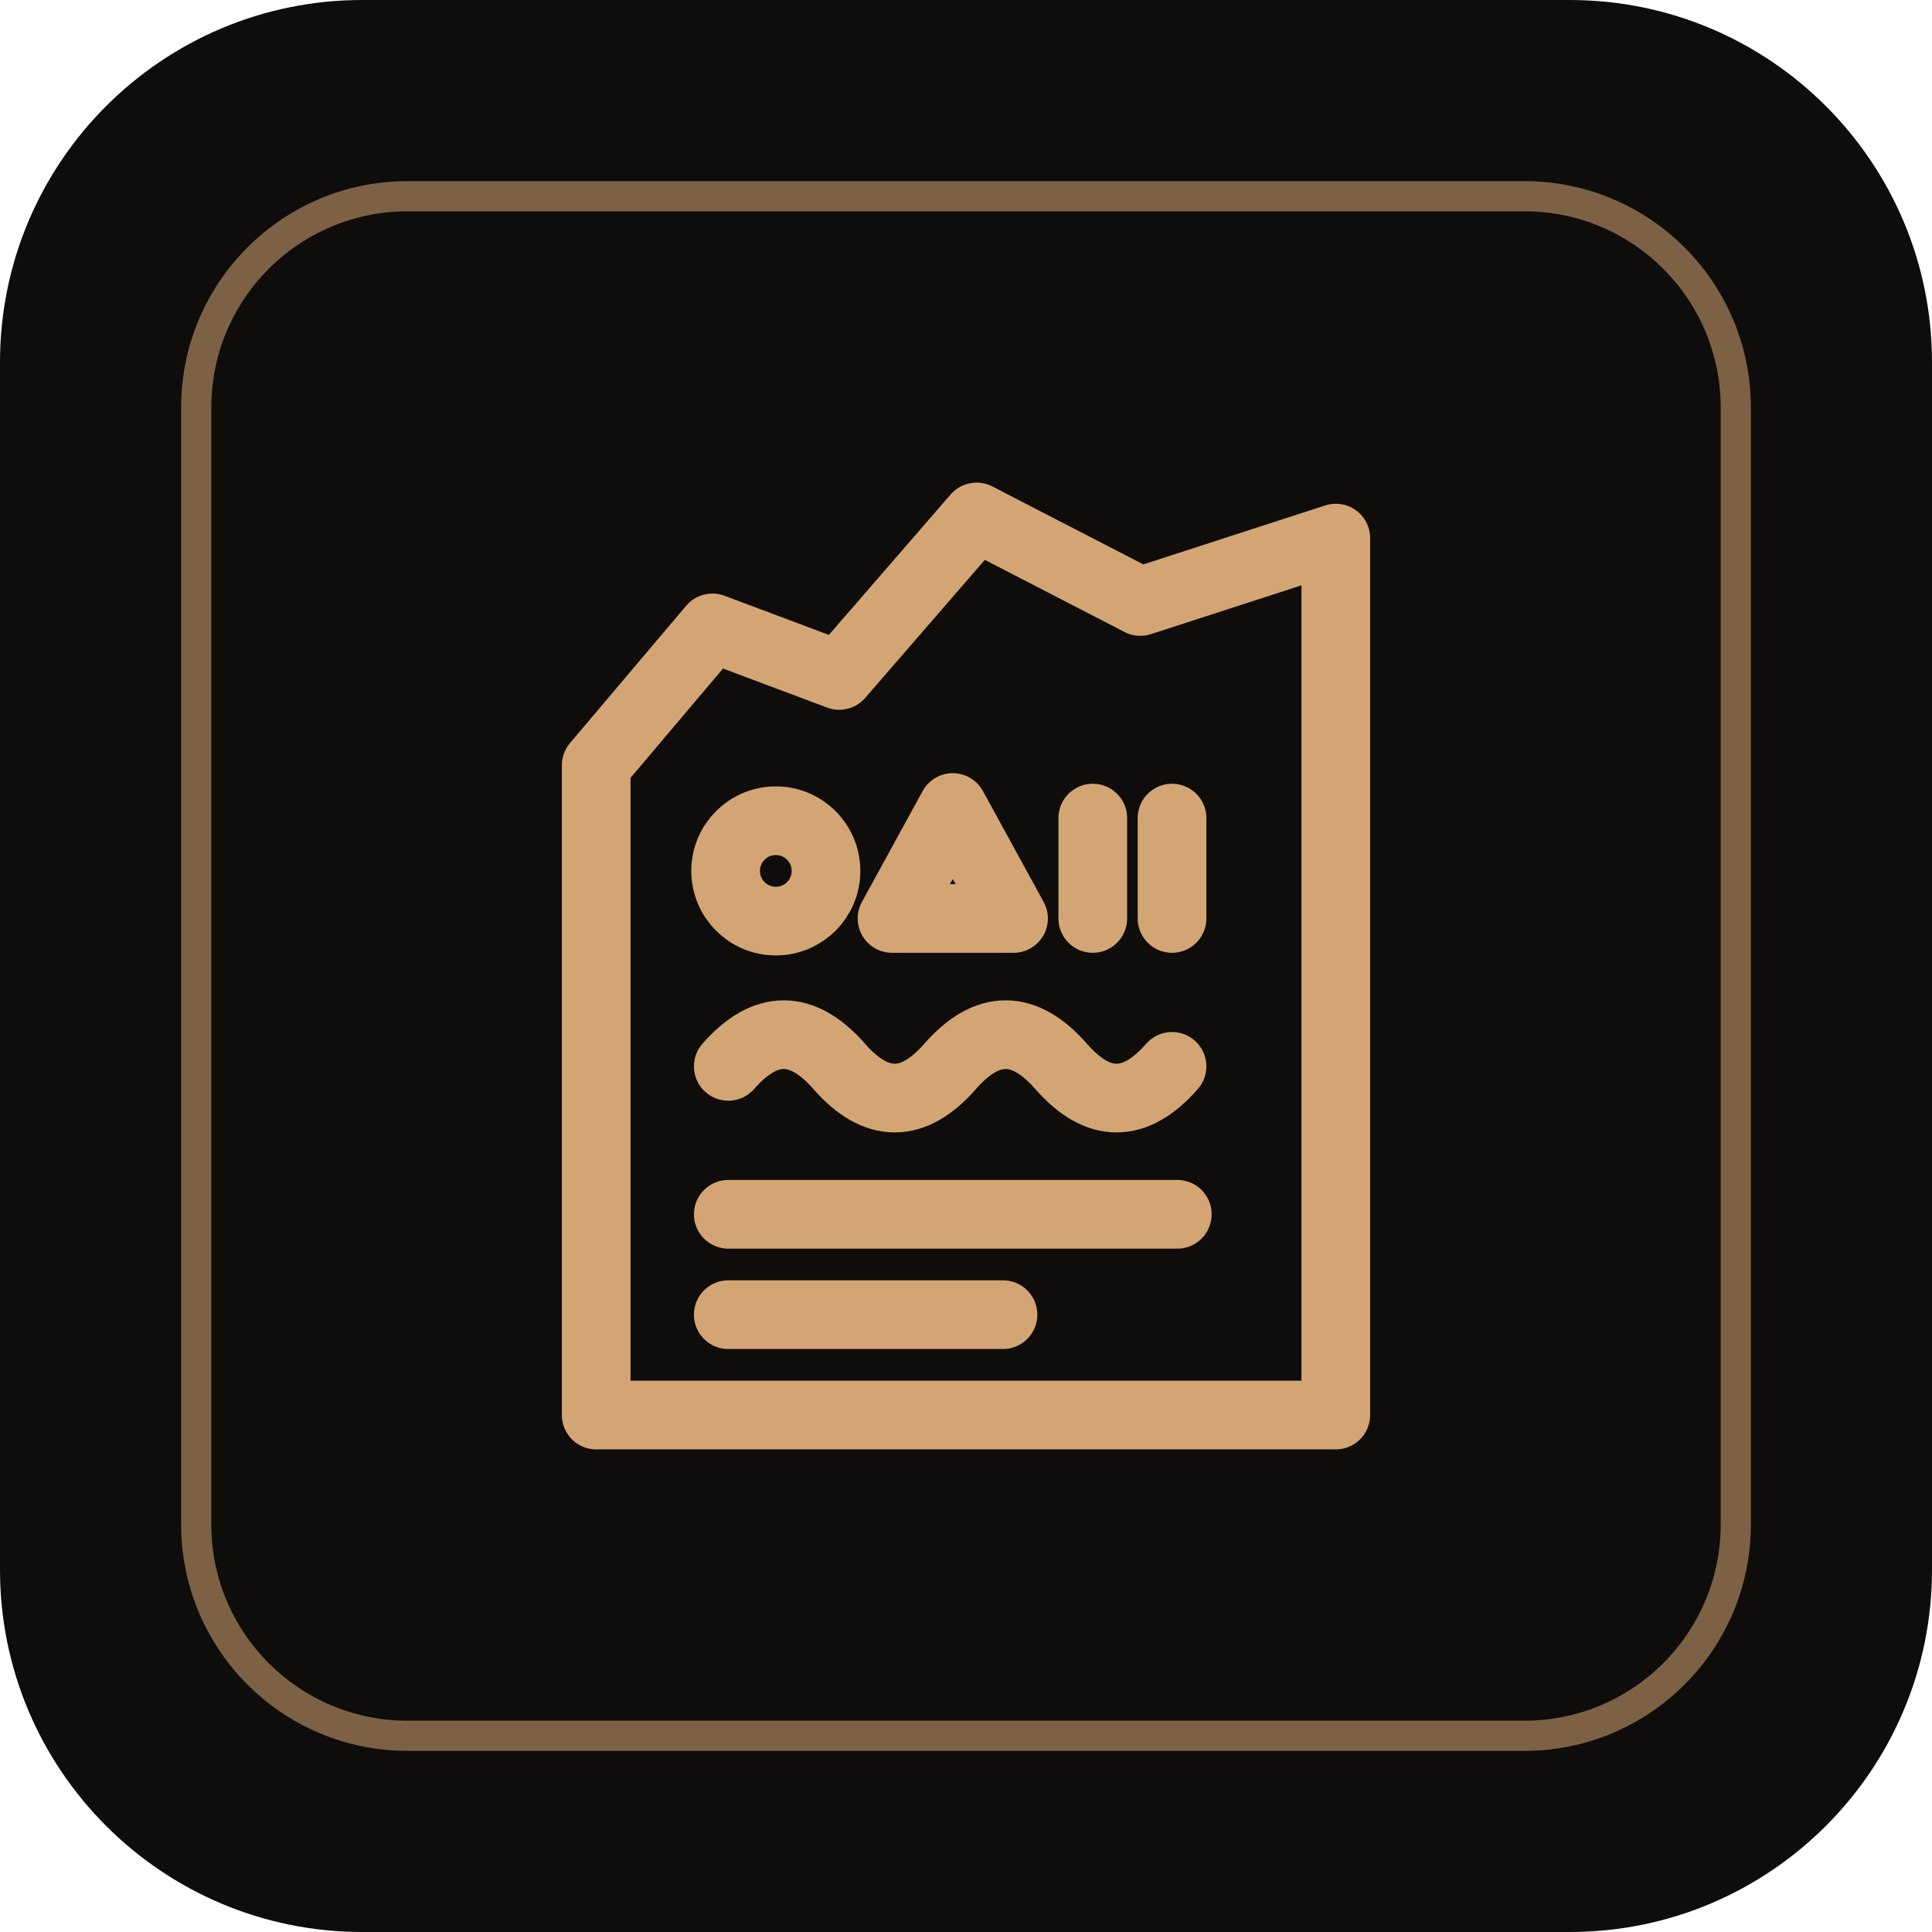
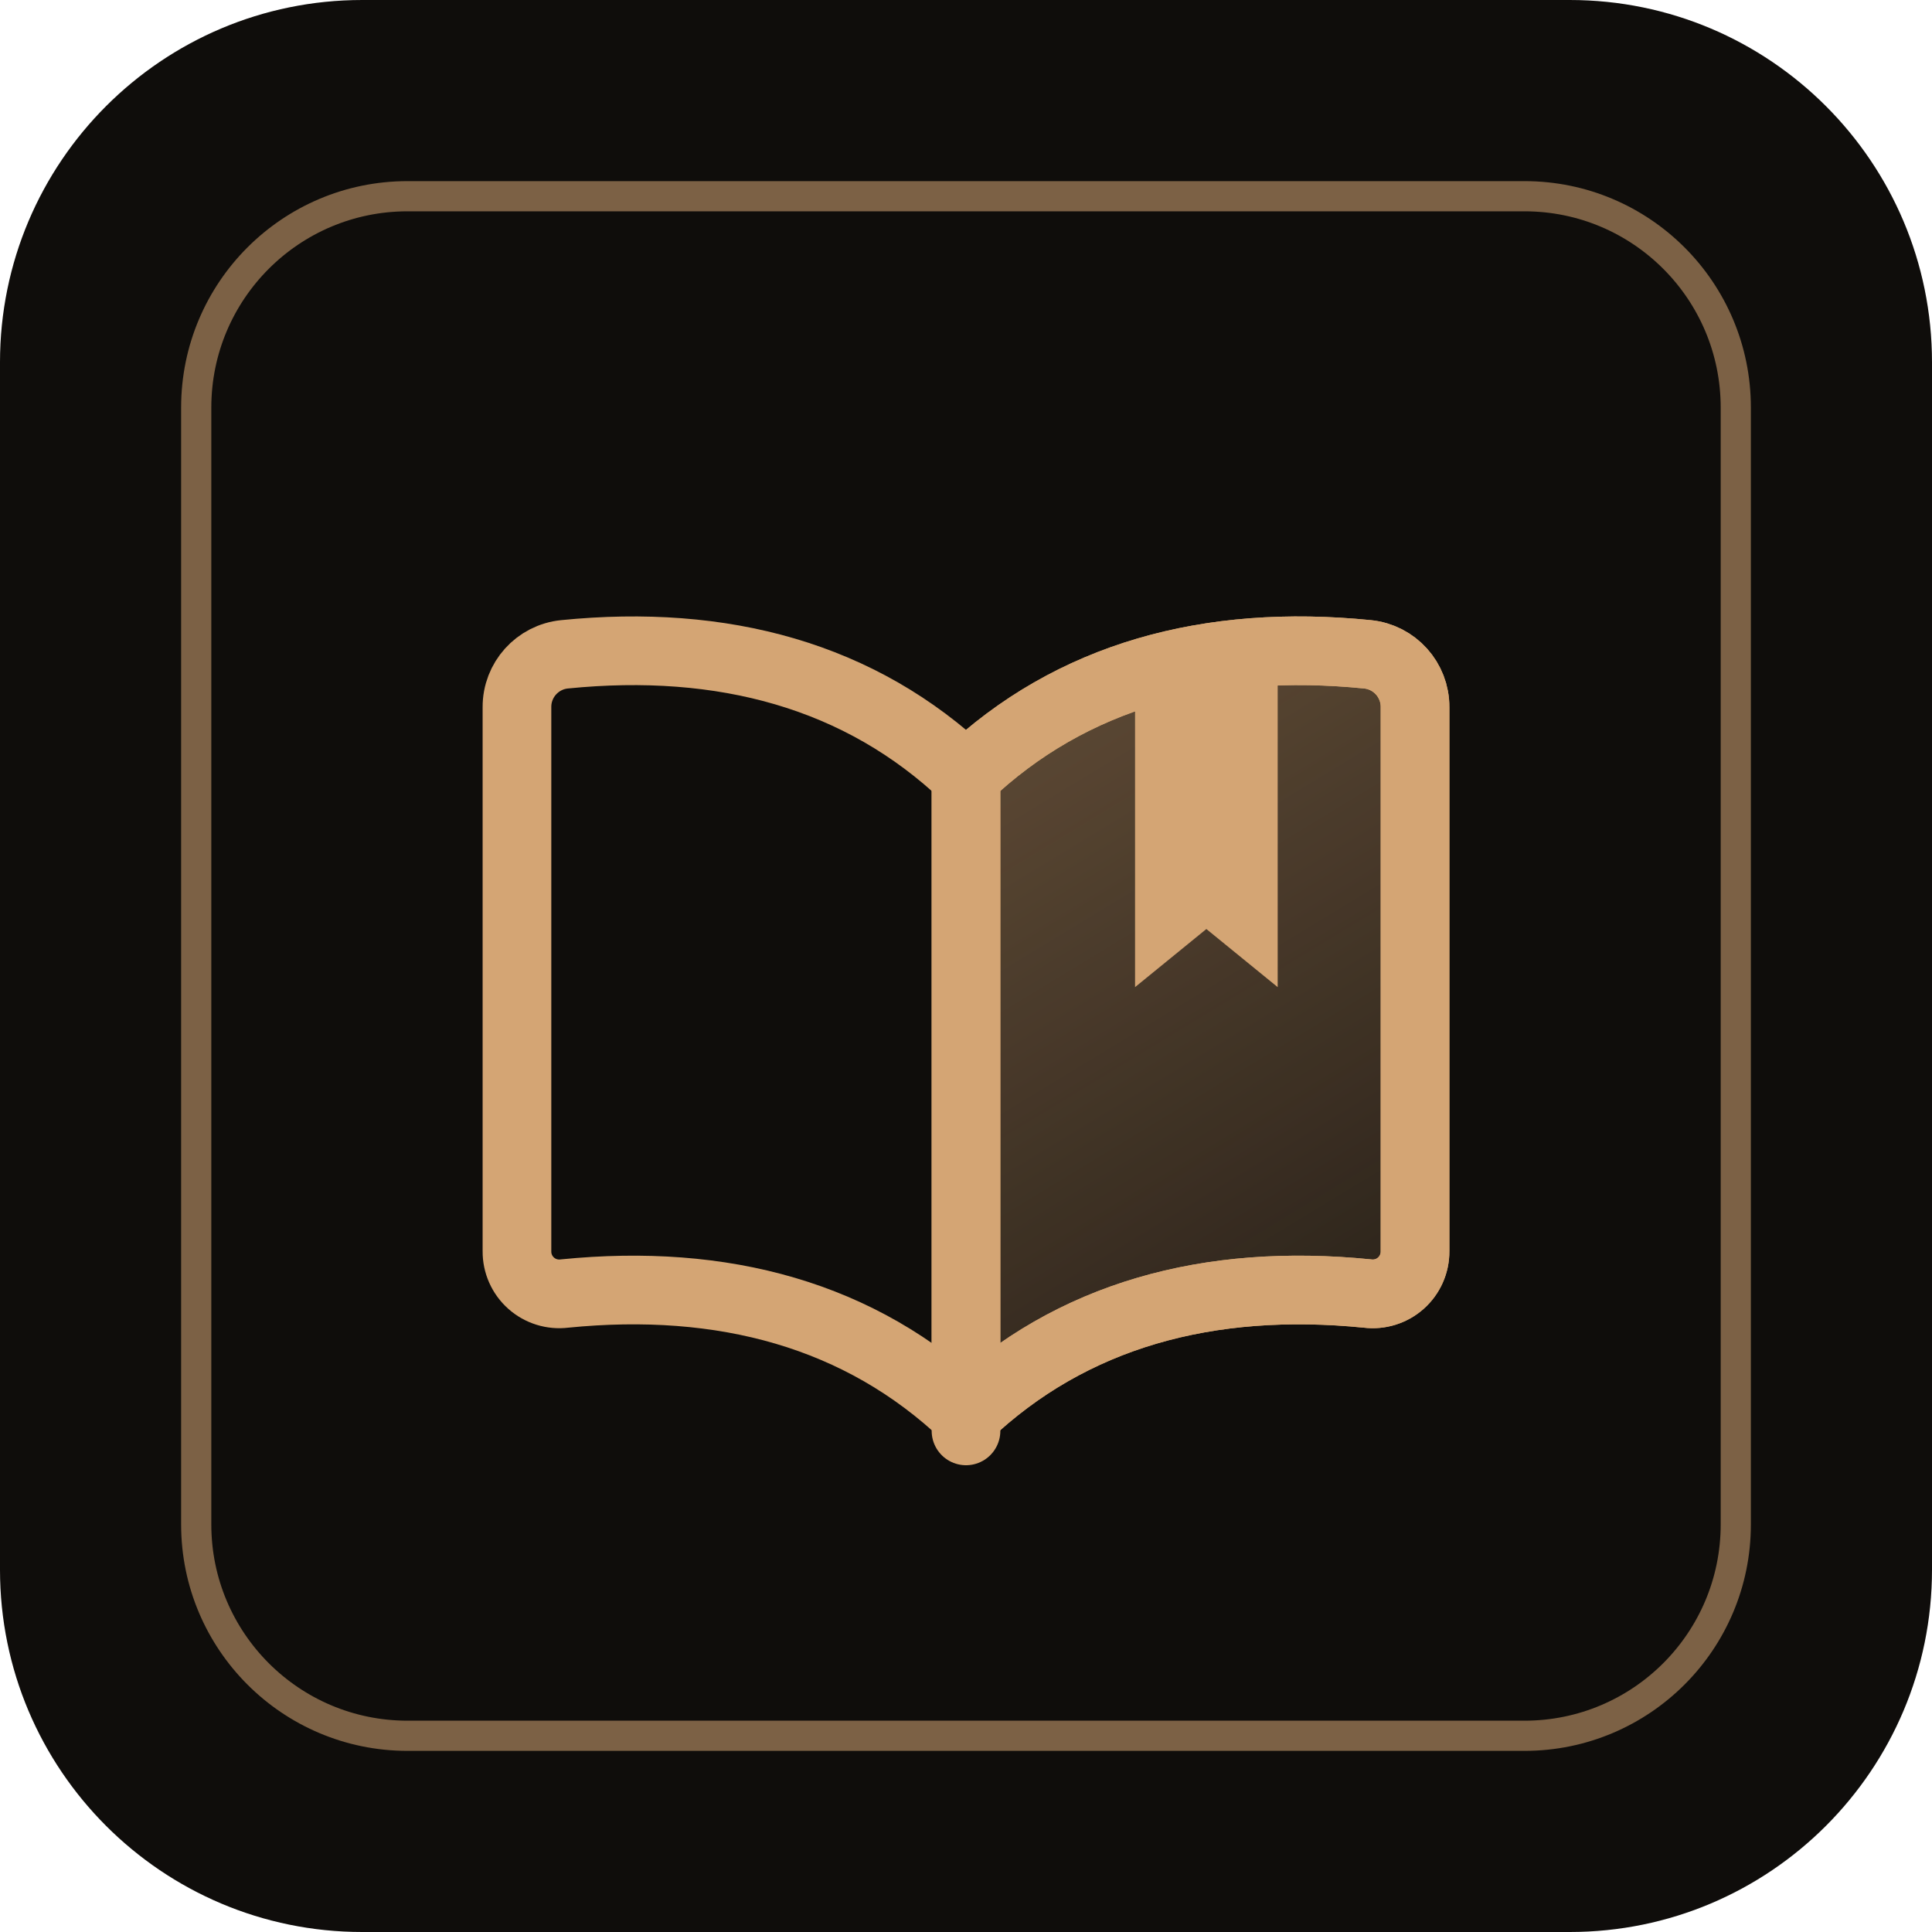
<svg xmlns="http://www.w3.org/2000/svg" viewBox="0 0 64 64">
  <rect width="64" height="64" rx="12" fill="#0f0d0b" />
  <rect x="6.5" y="6.5" width="51" height="51" rx="7" fill="none" stroke="#d4a574" stroke-opacity=".55" />
  <g transform="translate(11 11) scale(1.75)" fill="none" stroke="#d4a574" stroke-width="1.3" stroke-linecap="round" stroke-linejoin="round">
-     <path d="M5 20.5V8.2l2.2-2.6 2.4.9 2.6-3 3.1 1.6 3.7-1.2v16.6z" />
-     <path d="M9.35 10.2a.95.95 0 1 1-1.9 0a.95.95 0 1 1 1.9 0z" />
-     <path d="M10.6 11.1l1.15-2.1 1.15 2.1z" />
-     <path d="M14.4 9.2v1.9M15.9 9.2v1.9" />
-     <path d="M7.5 13.9c.7-.8 1.4-.8 2.1 0s1.4.8 2.1 0 1.4-.8 2.1 0 1.4.8 2.1 0" />
-     <path d="M7.5 16.7h8.5" />
-     <path d="M7.5 18.6h5.2" />
+     <defs>
+       <linearGradient id="lamp" x1="12" y1="6" x2="20.5" y2="20" gradientUnits="userSpaceOnUse">
+         <stop offset="0" stop-color="#d4a574" stop-opacity="0.42" />
+         <stop offset="1" stop-color="#d4a574" stop-opacity="0.12" />
+       </linearGradient>
+     </defs>
+     <path d="M12 8.4c2-1.9 4.6-2.6 7.6-2.3a1 1 0 0 1 .9 1v10.3a.8.8 0 0 1-.9.8c-3-.3-5.6.4-7.6 2.3z" fill="url(#lamp)" />
+     <path d="M12 8.4C10 6.5 7.4 5.8 4.4 6.1a1 1 0 0 0-.9 1v10.3a.8.8 0 0 0 .9.8c3-.3 5.6.4 7.6 2.3" />
+     <path d="M12 8.4c2-1.9 4.6-2.6 7.6-2.3a1 1 0 0 1 .9 1v10.3a.8.8 0 0 1-.9.8c-3-.3-5.6.4-7.6 2.3" />
+     <path d="M12 8.4v12.4" />
+     <path d="M15.2 6.1h2.7v6.3l-1.35-1.1-1.35 1.1z" fill="#d4a574" stroke="none" />
  </g>
</svg>
